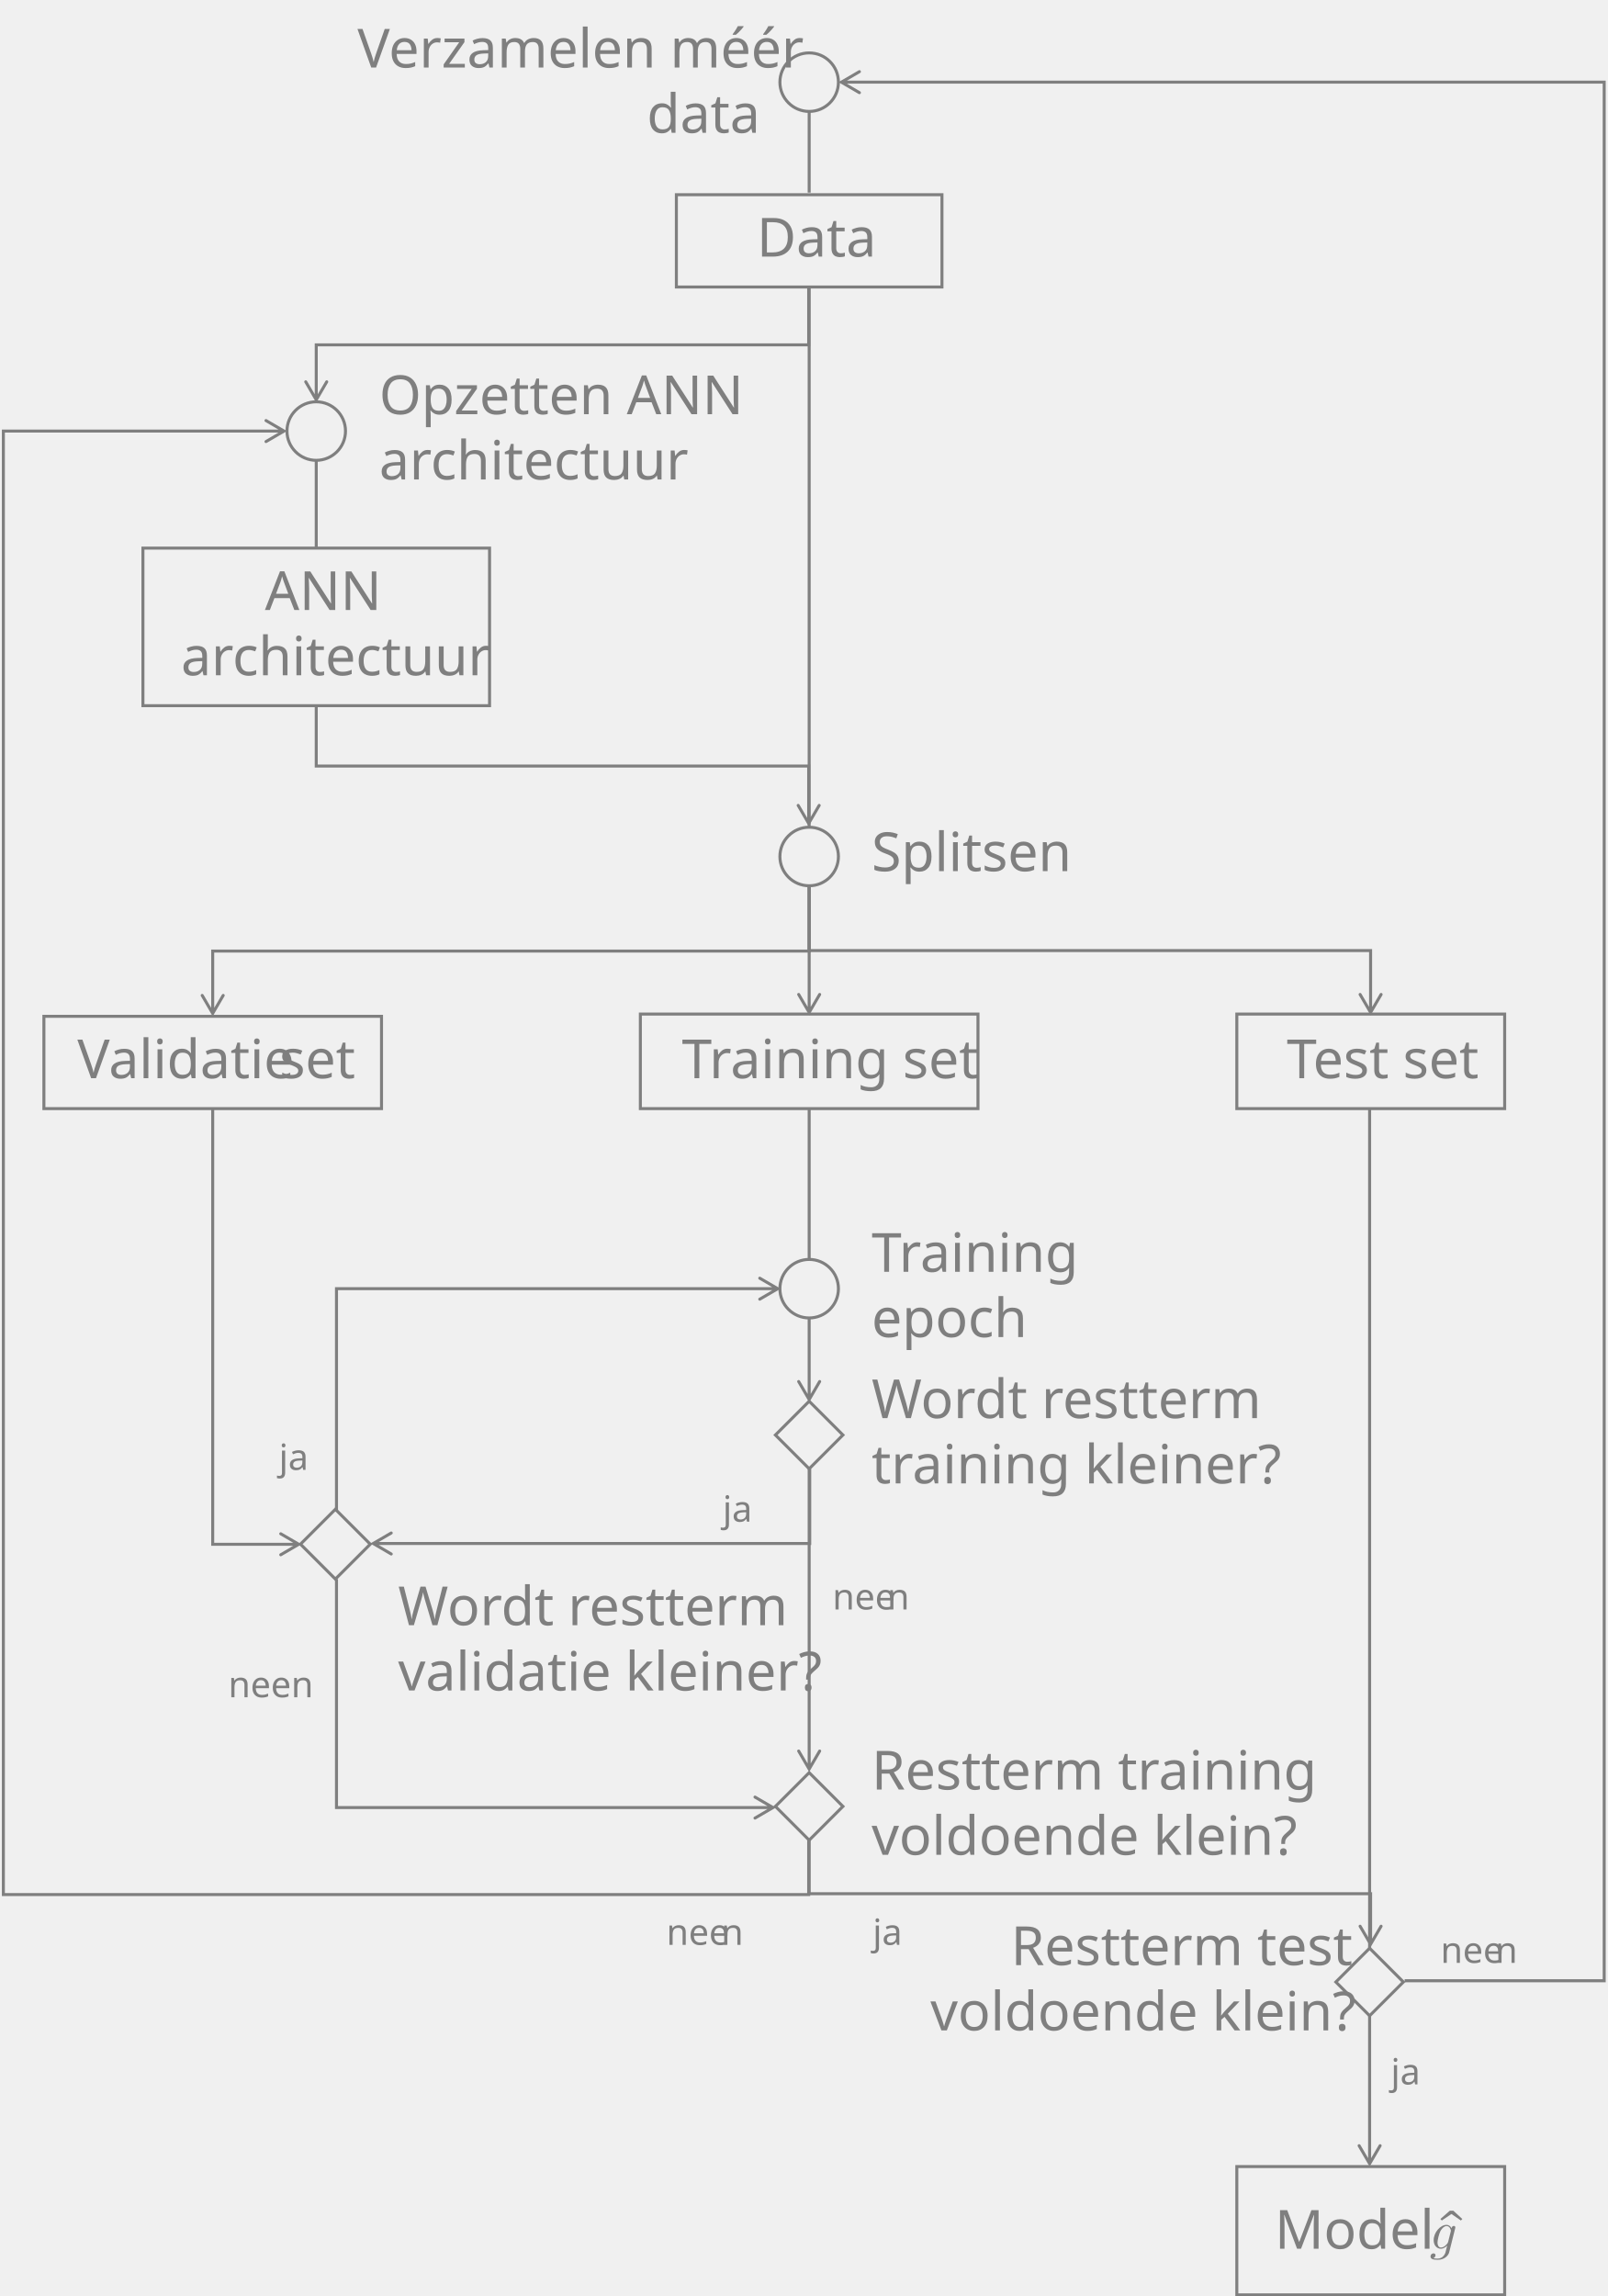
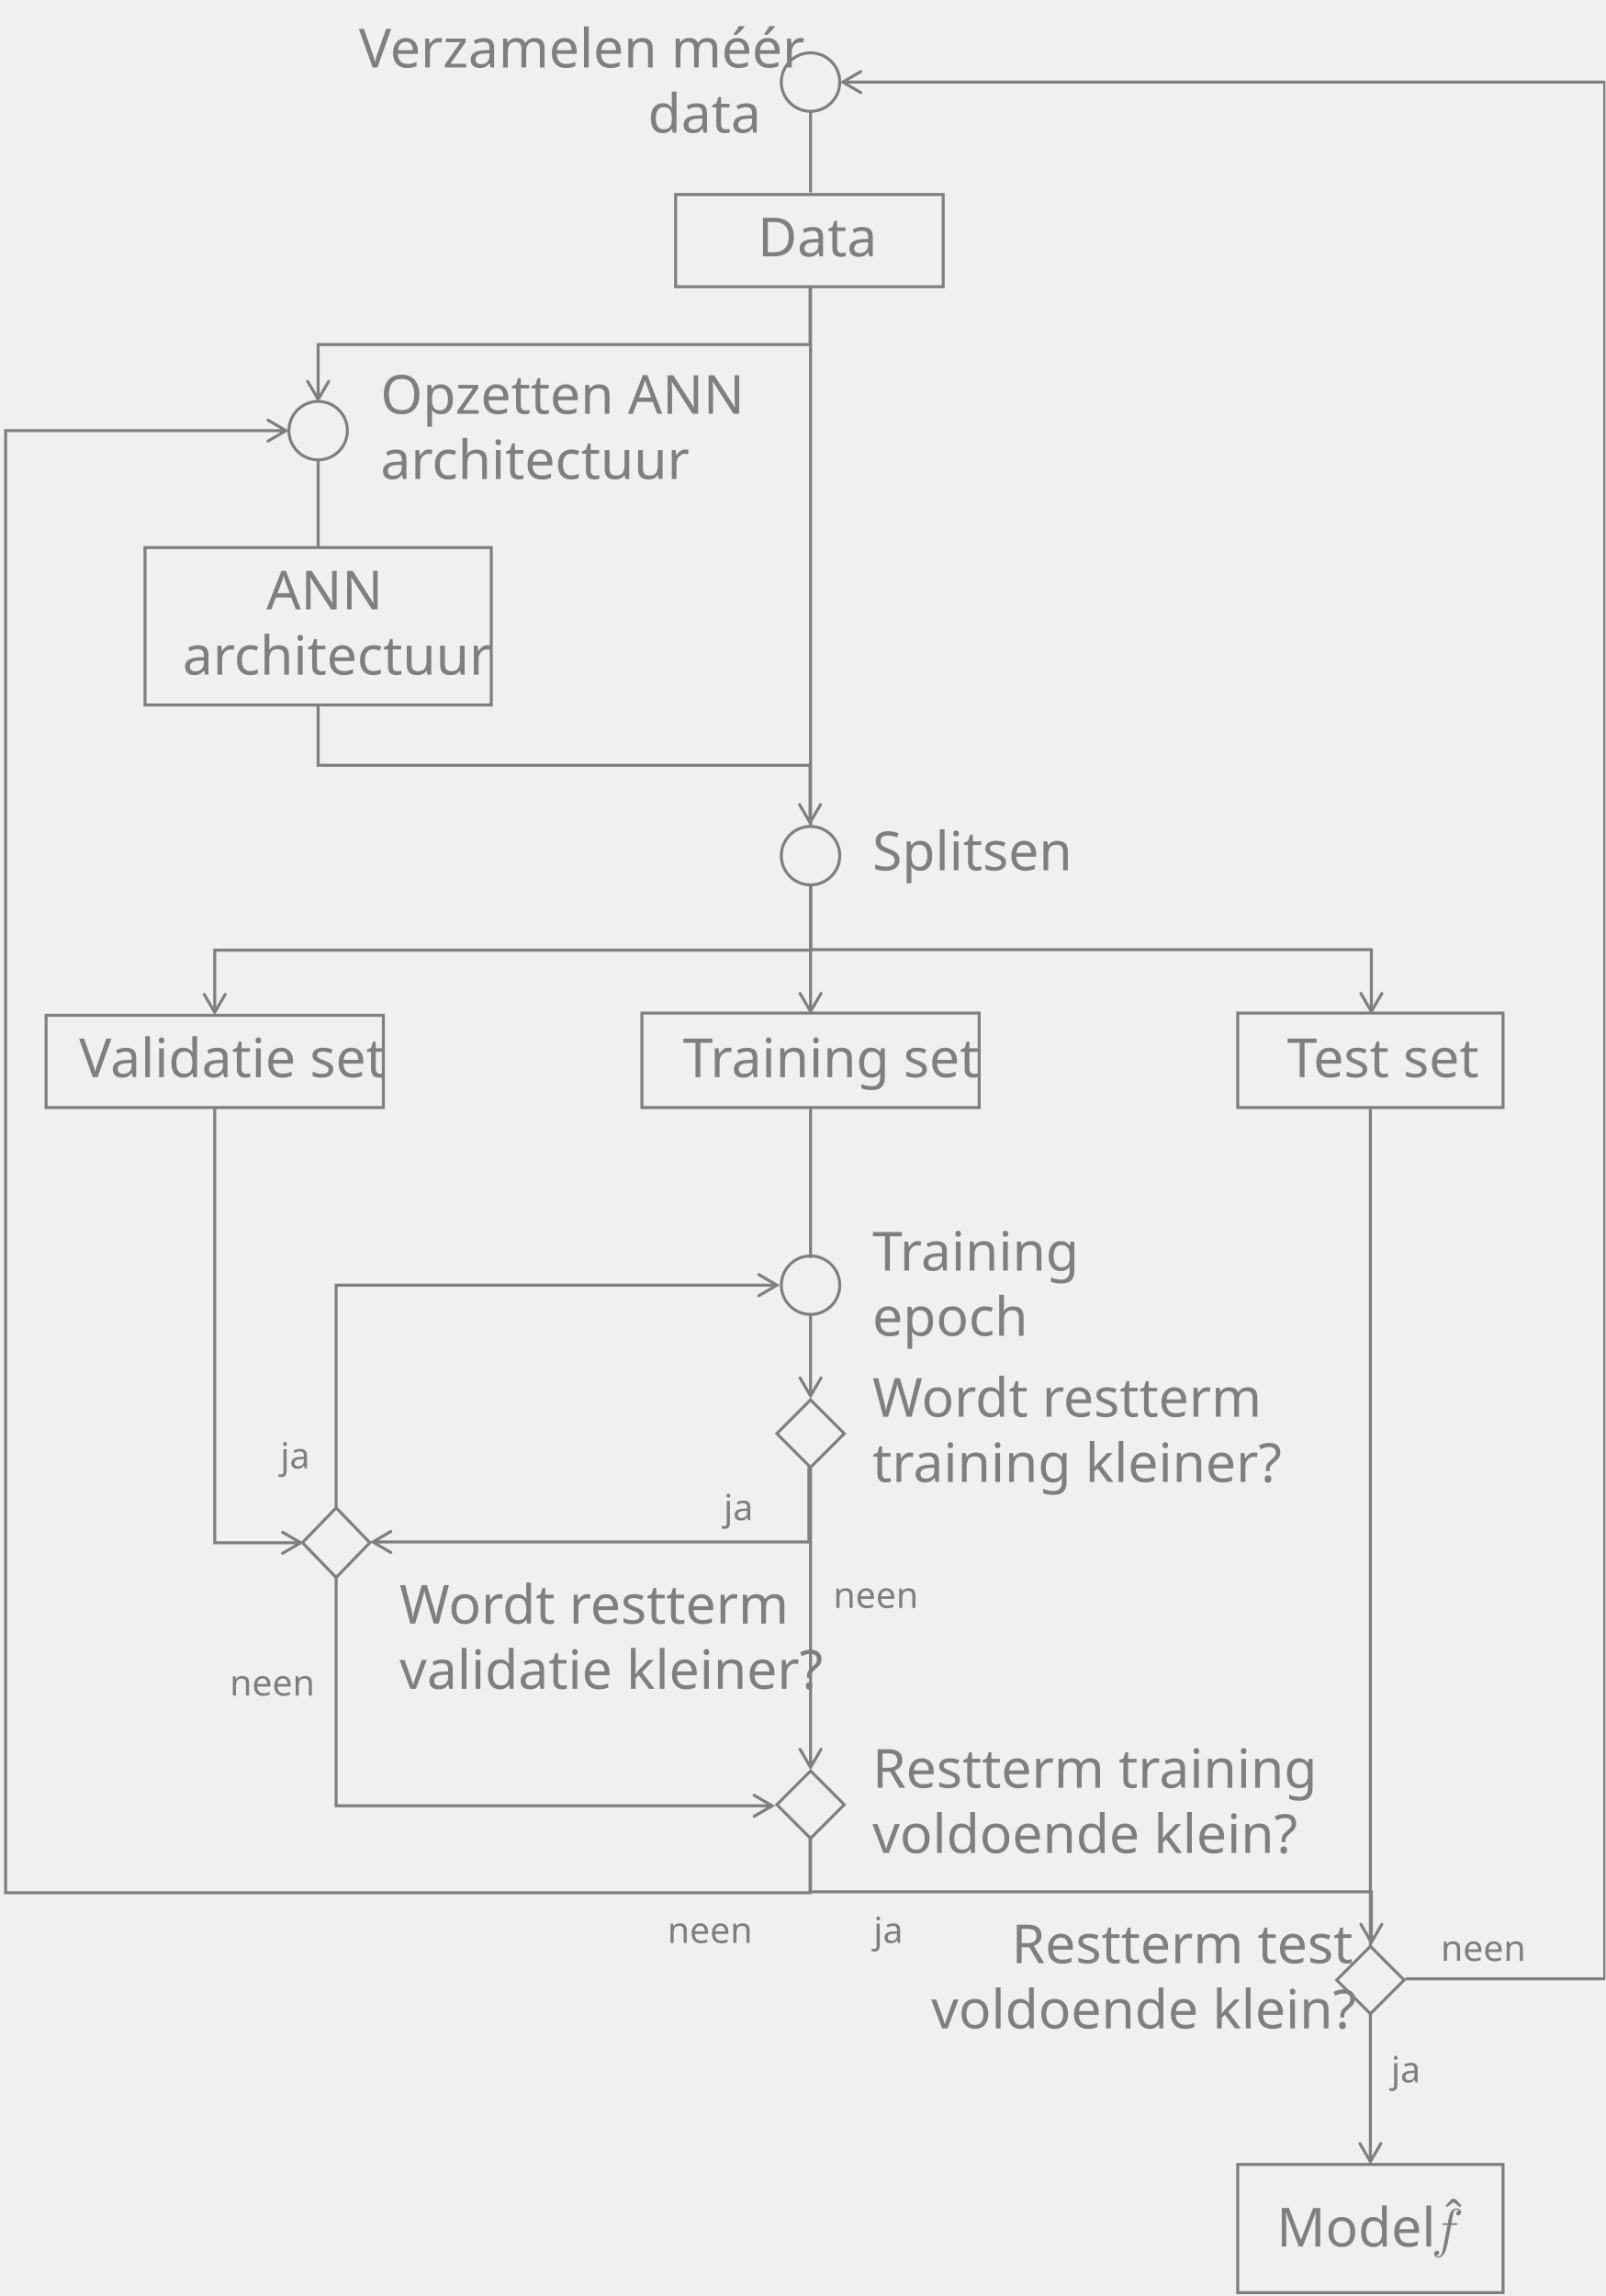
- <svg xmlns="http://www.w3.org/2000/svg" width="714" height="1020" overflow="hidden">
+ <svg xmlns="http://www.w3.org/2000/svg" width="714" height="1021" overflow="hidden">
  <defs>
    <clipPath id="clip0">
-       <rect x="97" y="-359" width="714" height="1020" />
+       <rect x="101" y="-62" width="714" height="1021" />
    </clipPath>
  </defs>
-   <g clip-path="url(#clip0)" transform="translate(-97 359)">
-     <path d="M456.5 133.5 456.5 200.463" stroke="#7F7F7F" stroke-width="1.333" stroke-miterlimit="8" fill="#FFFFFF" fill-rule="evenodd" />
-     <path d="M457.167 34.5 457.167 63.967 456.5 63.967 457.167 63.301 457.167 90.781 455.833 90.781 455.833 62.634 456.5 62.634 455.833 63.301 455.833 34.5ZM461.743 83.117 456.5 92.104 451.258 83.117C451.072 82.799 451.179 82.391 451.497 82.205 451.815 82.02 452.224 82.127 452.409 82.445L457.076 90.445 455.924 90.445 460.591 82.445C460.776 82.127 461.185 82.02 461.503 82.205 461.821 82.391 461.928 82.799 461.743 83.117Z" fill="#7F7F7F" />
-     <path d="M457.201 34.5 457.201 64.182 191.5 64.182 192.167 63.515 192.167 91.21 190.833 91.21 190.833 62.849 456.534 62.849 455.868 63.515 455.868 34.5ZM196.743 83.546 191.5 92.533 186.257 83.546C186.072 83.228 186.179 82.82 186.497 82.634 186.815 82.449 187.224 82.556 187.409 82.874L192.076 90.874 190.924 90.874 195.591 82.874C195.776 82.556 196.185 82.449 196.503 82.634 196.821 82.82 196.928 83.228 196.743 83.546Z" fill="#7F7F7F" />
-     <path d="M237.5-154.5 237.5-115.892" stroke="#7F7F7F" stroke-width="1.333" stroke-miterlimit="8" fill="#FFFFFF" fill-rule="evenodd" />
-     <rect x="397.5" y="-272.5" width="118" height="41" stroke="#7F7F7F" stroke-width="1.333" stroke-miterlimit="8" fill="none" />
-     <text fill="#7F7F7F" font-family="Calibri,Calibri_MSFontService,sans-serif" font-weight="400" font-size="24" transform="translate(433.233 -245)">Data</text>
-     <rect x="381.5" y="91.5" width="150" height="42" stroke="#7F7F7F" stroke-width="1.333" stroke-miterlimit="8" fill="none" />
-     <text fill="#7F7F7F" font-family="Calibri,Calibri_MSFontService,sans-serif" font-weight="400" font-size="24" transform="translate(399.947 120)">Training set</text>
-     <rect x="116.5" y="92.5" width="150" height="41" stroke="#7F7F7F" stroke-width="1.333" stroke-miterlimit="8" fill="none" />
-     <text fill="#7F7F7F" font-family="Calibri,Calibri_MSFontService,sans-serif" font-weight="400" font-size="24" transform="translate(131.366 120)">Validatie <tspan x="89.78" y="0">set</tspan>
+   <g clip-path="url(#clip0)" transform="translate(-101 62)">
+     <path d="M461.5 430.5 461.5 497.463" stroke="#7F7F7F" stroke-width="1.333" stroke-miterlimit="8" fill="#FFFFFF" fill-rule="evenodd" />
+     <path d="M462.167 331.5 462.167 360.967 461.5 360.967 462.167 360.301 462.167 387.781 460.833 387.781 460.833 359.634 461.5 359.634 460.833 360.301 460.833 331.5ZM466.743 380.117 461.5 389.104 456.258 380.117C456.072 379.799 456.179 379.391 456.497 379.205 456.815 379.02 457.224 379.127 457.409 379.445L462.076 387.445 460.924 387.445 465.591 379.445C465.776 379.127 466.185 379.02 466.503 379.205 466.821 379.391 466.928 379.799 466.743 380.117Z" fill="#7F7F7F" />
+     <path d="M462.201 331.5 462.201 361.176 196.5 361.176 197.167 360.509 197.167 388.198 195.833 388.198 195.833 359.843 461.534 359.843 460.868 360.509 460.868 331.5ZM201.743 380.534 196.5 389.521 191.257 380.534C191.072 380.216 191.179 379.808 191.497 379.622 191.815 379.437 192.224 379.544 192.409 379.862L197.076 387.862 195.924 387.862 200.591 379.862C200.776 379.544 201.185 379.437 201.503 379.622 201.821 379.808 201.928 380.216 201.743 380.534Z" fill="#7F7F7F" />
+     <path d="M242.5 142.5 242.5 181.108" stroke="#7F7F7F" stroke-width="1.333" stroke-miterlimit="8" fill="#FFFFFF" fill-rule="evenodd" />
+     <rect x="401.5" y="24.5" width="119" height="41" stroke="#7F7F7F" stroke-width="1.333" stroke-miterlimit="8" fill="none" />
+     <text fill="#7F7F7F" font-family="Calibri,Calibri_MSFontService,sans-serif" font-weight="400" font-size="24" transform="translate(438.022 52)">Data</text>
+     <rect x="386.5" y="388.5" width="150" height="42" stroke="#7F7F7F" stroke-width="1.333" stroke-miterlimit="8" fill="none" />
+     <text fill="#7F7F7F" font-family="Calibri,Calibri_MSFontService,sans-serif" font-weight="400" font-size="24" transform="translate(404.735 417)">Training set</text>
+     <rect x="121.5" y="389.5" width="150" height="41" stroke="#7F7F7F" stroke-width="1.333" stroke-miterlimit="8" fill="none" />
+     <text fill="#7F7F7F" font-family="Calibri,Calibri_MSFontService,sans-serif" font-weight="400" font-size="24" transform="translate(136.155 417)">Validatie set</text>
+     <path d="M448.5 318.5C448.5 311.32 454.32 305.5 461.5 305.5 468.68 305.5 474.5 311.32 474.5 318.5 474.5 325.68 468.68 331.5 461.5 331.5 454.32 331.5 448.5 325.68 448.5 318.5Z" stroke="#7F7F7F" stroke-width="1.333" stroke-miterlimit="8" fill="none" fill-rule="evenodd" />
+     <text fill="#7F7F7F" font-family="Calibri,Calibri_MSFontService,sans-serif" font-weight="400" font-size="24" transform="translate(489.029 325)">Splitsen</text>
+     <path d="M249.833 608.379 249.833 508.833 446.548 508.833 446.548 510.167 250.5 510.167 251.167 509.5 251.167 608.379ZM438.884 504.258 447.871 509.5 438.884 514.743C438.566 514.928 438.158 514.821 437.972 514.503 437.787 514.185 437.894 513.776 438.212 513.591L446.212 508.924 446.212 510.076 438.212 505.409C437.894 505.224 437.787 504.816 437.972 504.498 438.158 504.18 438.566 504.072 438.884 504.258Z" fill="#7F7F7F" />
+     <path d="M229.5 129.5C229.5 122.32 235.32 116.5 242.5 116.5 249.68 116.5 255.5 122.32 255.5 129.5 255.5 136.68 249.68 142.5 242.5 142.5 235.32 142.5 229.5 136.68 229.5 129.5Z" stroke="#7F7F7F" stroke-width="1.333" stroke-miterlimit="8" fill="none" fill-rule="evenodd" />
+     <text fill="#7F7F7F" font-family="Calibri,Calibri_MSFontService,sans-serif" font-weight="400" font-size="24" transform="translate(270.247 122)">Opzetten ANN<tspan x="0" y="29">architectuur</tspan>
    </text>
-     <path d="M443.5 21.5C443.5 14.32 449.32 8.5 456.5 8.5 463.68 8.5 469.5 14.32 469.5 21.5 469.5 28.68 463.68 34.5 456.5 34.5 449.32 34.5 443.5 28.68 443.5 21.5Z" stroke="#7F7F7F" stroke-width="1.333" stroke-miterlimit="8" fill="none" fill-rule="evenodd" />
-     <text fill="#7F7F7F" font-family="Calibri,Calibri_MSFontService,sans-serif" font-weight="400" font-size="24" transform="translate(484.24 28)">Splitsen</text>
-     <path d="M245.833 312.379 245.833 212.833 442.548 212.833 442.548 214.167 246.5 214.167 247.167 213.5 247.167 312.379ZM434.884 208.258 443.871 213.5 434.884 218.743C434.566 218.928 434.158 218.821 433.972 218.503 433.787 218.185 433.894 217.776 434.212 217.591L442.212 212.924 442.212 214.076 434.212 209.409C433.894 209.224 433.787 208.816 433.972 208.498 434.158 208.179 434.566 208.072 434.884 208.258Z" fill="#7F7F7F" />
-     <path d="M224.5-167.5C224.5-174.68 230.32-180.5 237.5-180.5 244.68-180.5 250.5-174.68 250.5-167.5 250.5-160.32 244.68-154.5 237.5-154.5 230.32-154.5 224.5-160.32 224.5-167.5Z" stroke="#7F7F7F" stroke-width="1.333" stroke-miterlimit="8" fill="none" fill-rule="evenodd" />
-     <text fill="#7F7F7F" font-family="Calibri,Calibri_MSFontService,sans-serif" font-weight="400" font-size="24" transform="translate(265.458 -175)">Opzetten ANN<tspan x="0" y="29">architectuur</tspan>
+     <path d="M461.5 65.5 461.5 305.644" stroke="#7F7F7F" stroke-width="1.333" stroke-miterlimit="8" fill="#FFFFFF" fill-rule="evenodd" />
+     <path d="M446.5 575.5 461.5 560.5 476.5 575.5 461.5 590.5Z" stroke="#7F7F7F" stroke-width="1.333" stroke-miterlimit="8" fill="none" fill-rule="evenodd" />
+     <text fill="#7F7F7F" font-family="Calibri,Calibri_MSFontService,sans-serif" font-weight="400" font-size="24" transform="translate(489.029 568)">Wordt restterm<tspan x="0" y="29">training kleiner?</tspan>
    </text>
-     <path d="M456.5-231.5 456.5 8.644" stroke="#7F7F7F" stroke-width="1.333" stroke-miterlimit="8" fill="#FFFFFF" fill-rule="evenodd" />
-     <path d="M441.5 278.5 456.5 263.5 471.5 278.5 456.5 293.5Z" stroke="#7F7F7F" stroke-width="1.333" stroke-miterlimit="8" fill="none" fill-rule="evenodd" />
-     <text fill="#7F7F7F" font-family="Calibri,Calibri_MSFontService,sans-serif" font-weight="400" font-size="24" transform="translate(484.24 271)">Wordt restterm<tspan x="0" y="29">training kleiner?</tspan>
+     <path d="M448.5 509.5C448.5 502.32 454.32 496.5 461.5 496.5 468.68 496.5 474.5 502.32 474.5 509.5 474.5 516.68 468.68 522.5 461.5 522.5 454.32 522.5 448.5 516.68 448.5 509.5Z" stroke="#7F7F7F" stroke-width="1.333" stroke-miterlimit="8" fill="none" fill-rule="evenodd" />
+     <text fill="#7F7F7F" font-family="Calibri,Calibri_MSFontService,sans-serif" font-weight="400" font-size="24" transform="translate(489.029 503)">Training<tspan x="0" y="29">epoch</tspan>
    </text>
-     <path d="M443.5 213.5C443.5 206.32 449.32 200.5 456.5 200.5 463.68 200.5 469.5 206.32 469.5 213.5 469.5 220.68 463.68 226.5 456.5 226.5 449.32 226.5 443.5 220.68 443.5 213.5Z" stroke="#7F7F7F" stroke-width="1.333" stroke-miterlimit="8" fill="none" fill-rule="evenodd" />
-     <text fill="#7F7F7F" font-family="Calibri,Calibri_MSFontService,sans-serif" font-weight="400" font-size="24" transform="translate(484.24 206)">Training<tspan x="0" y="29">epoch</tspan>
+     <path d="M461.5 522.5 461.5 560.063" fill="#FFFFFF" fill-rule="evenodd" />
+     <path d="M462.167 522.5 462.167 558.742 460.833 558.742 460.833 522.5ZM466.743 551.078 461.5 560.066 456.258 551.078C456.072 550.76 456.18 550.352 456.498 550.167 456.816 549.981 457.224 550.089 457.409 550.407L462.076 558.407 460.924 558.407 465.591 550.407C465.776 550.089 466.185 549.981 466.503 550.167 466.821 550.352 466.928 550.76 466.743 551.078Z" fill="#7F7F7F" />
+     <rect x="651.5" y="388.5" width="118" height="42" stroke="#7F7F7F" stroke-width="1.333" stroke-miterlimit="8" fill="none" />
+     <text fill="#7F7F7F" font-family="Calibri,Calibri_MSFontService,sans-serif" font-weight="400" font-size="24" transform="translate(673.464 417)">Test set</text>
+     <path d="M0-0.667 29.467-0.667 29.467 249.435 28.801 248.768 56.281 248.768 56.281 250.102 28.134 250.102 28.134 0 28.801 0.667 0 0.667ZM48.617 244.193 57.604 249.435 48.617 254.678C48.299 254.863 47.891 254.756 47.705 254.438 47.52 254.12 47.627 253.711 47.945 253.526L55.945 248.859 55.945 250.011 47.945 245.344C47.627 245.159 47.52 244.751 47.705 244.433 47.891 244.115 48.299 244.007 48.617 244.193Z" fill="#7F7F7F" transform="matrix(-4.37114e-08 1 1 4.37114e-08 461.5 331.5)" />
+     <path d="M235.5 624 250.5 608.5 265.5 624 250.5 639.5Z" stroke="#7F7F7F" stroke-width="1.333" stroke-miterlimit="8" fill="none" fill-rule="evenodd" />
+     <text fill="#7F7F7F" font-family="Calibri,Calibri_MSFontService,sans-serif" font-weight="400" font-size="24" transform="translate(278.661 660)">Wordt restterm<tspan x="0" y="29">validatie kleiner?</tspan>
    </text>
-     <path d="M456.5 226.5 456.5 264.062" fill="#FFFFFF" fill-rule="evenodd" />
-     <path d="M457.167 226.5 457.167 262.742 455.833 262.742 455.833 226.5ZM461.743 255.078 456.5 264.066 451.258 255.078C451.072 254.76 451.18 254.352 451.498 254.167 451.816 253.981 452.224 254.089 452.409 254.407L457.076 262.407 455.924 262.407 460.591 254.407C460.776 254.089 461.185 253.981 461.503 254.167 461.821 254.352 461.928 254.76 461.743 255.078Z" fill="#7F7F7F" />
-     <rect x="646.5" y="91.5" width="119" height="42" stroke="#7F7F7F" stroke-width="1.333" stroke-miterlimit="8" fill="none" />
-     <text fill="#7F7F7F" font-family="Calibri,Calibri_MSFontService,sans-serif" font-weight="400" font-size="24" transform="translate(668.675 120)">Test set</text>
-     <path d="M0-0.667 29.467-0.667 29.467 249.435 28.801 248.768 56.281 248.768 56.281 250.102 28.134 250.102 28.134 0 28.801 0.667 0 0.667ZM48.617 244.193 57.604 249.435 48.617 254.678C48.299 254.863 47.891 254.756 47.705 254.438 47.52 254.12 47.627 253.711 47.945 253.526L55.945 248.859 55.945 250.011 47.945 245.344C47.627 245.159 47.52 244.751 47.705 244.433 47.891 244.115 48.299 244.007 48.617 244.193Z" fill="#7F7F7F" transform="matrix(-4.37114e-08 1 1 4.37114e-08 456.5 34.5001)" />
-     <path d="M230.5 327 246 311.5 261.5 327 246 342.5Z" stroke="#7F7F7F" stroke-width="1.333" stroke-miterlimit="8" fill="none" fill-rule="evenodd" />
-     <text fill="#7F7F7F" font-family="Calibri,Calibri_MSFontService,sans-serif" font-weight="400" font-size="24" transform="translate(273.872 363)">Wordt restterm<tspan x="0" y="29">validatie kleiner?</tspan>
+     <path d="M461.415 590.5 461.415 624.363 266.82 624.363 266.82 623.03 460.748 623.03 460.082 623.696 460.082 590.5ZM274.484 628.939 265.497 623.696 274.484 618.454C274.802 618.268 275.21 618.376 275.396 618.694 275.581 619.012 275.474 619.42 275.156 619.606L267.156 624.272 267.156 623.121 275.156 627.787C275.474 627.973 275.581 628.381 275.396 628.699 275.21 629.017 274.802 629.125 274.484 628.939Z" fill="#7F7F7F" />
+     <path d="M446.5 740.5 461.5 725.5 476.5 740.5 461.5 755.5Z" stroke="#7F7F7F" stroke-width="1.333" stroke-miterlimit="8" fill="none" fill-rule="evenodd" />
+     <text fill="#7F7F7F" font-family="Calibri,Calibri_MSFontService,sans-serif" font-weight="400" font-size="24" transform="translate(489.029 733)">Restterm training<tspan x="0" y="29">voldoende klein?</tspan>
    </text>
-     <path d="M457.415 293.5 457.415 327.363 262.82 327.363 262.82 326.03 456.748 326.03 456.082 326.696 456.082 293.5ZM270.484 331.939 261.497 326.696 270.484 321.454C270.802 321.268 271.21 321.376 271.396 321.694 271.581 322.012 271.474 322.42 271.156 322.606L263.156 327.272 263.156 326.121 271.156 330.787C271.474 330.973 271.581 331.381 271.396 331.699 271.21 332.017 270.802 332.124 270.484 331.939Z" fill="#7F7F7F" />
-     <path d="M441.5 443.5 456.5 428.5 471.5 443.5 456.5 458.5Z" stroke="#7F7F7F" stroke-width="1.333" stroke-miterlimit="8" fill="none" fill-rule="evenodd" />
-     <text fill="#7F7F7F" font-family="Calibri,Calibri_MSFontService,sans-serif" font-weight="400" font-size="24" transform="translate(484.24 436)">Restterm training<tspan x="0" y="29">voldoende klein?</tspan>
+     <path d="M461.5 590.5 461.5 725.214" fill="#FFFFFF" fill-rule="evenodd" />
+     <path d="M462.167 590.5 462.167 723.894 460.833 723.894 460.833 590.5ZM466.743 716.23 461.5 725.217 456.258 716.23C456.072 715.912 456.18 715.504 456.498 715.318 456.816 715.133 457.224 715.24 457.409 715.558L462.076 723.558 460.924 723.558 465.591 715.558C465.776 715.24 466.185 715.133 466.503 715.318 466.821 715.504 466.928 715.912 466.743 716.23Z" fill="#7F7F7F" />
+     <rect x="651.5" y="900.5" width="118" height="57" stroke="#7F7F7F" stroke-width="1.333" stroke-miterlimit="8" fill="none" />
+     <text fill="#7F7F7F" font-family="Calibri,Calibri_MSFontService,sans-serif" font-weight="400" font-size="24" transform="translate(668.767 937)">Model <tspan font-family="Cambria Math,Cambria Math_MSFontService,sans-serif" x="68.833" y="0">𝑓</tspan>
    </text>
-     <path d="M456.5 293.5 456.5 428.214" fill="#FFFFFF" fill-rule="evenodd" />
-     <path d="M457.167 293.5 457.167 426.894 455.833 426.894 455.833 293.5ZM461.743 419.23 456.5 428.217 451.258 419.23C451.072 418.912 451.18 418.504 451.498 418.318 451.816 418.133 452.224 418.24 452.409 418.558L457.076 426.558 455.924 426.558 460.591 418.558C460.776 418.24 461.185 418.133 461.503 418.318 461.821 418.504 461.928 418.912 461.743 419.23Z" fill="#7F7F7F" />
-     <rect x="646.5" y="603.5" width="119" height="57" stroke="#7F7F7F" stroke-width="1.333" stroke-miterlimit="8" fill="none" />
-     <text fill="#7F7F7F" font-family="Calibri,Calibri_MSFontService,sans-serif" font-weight="400" font-size="24" transform="translate(663.372 640)">Model <tspan font-family="Cambria Math,Cambria Math_MSFontService,sans-serif" x="68.833" y="0">𝑔</tspan>
+     <path d="M4.383-16.184 7.055-13.207 6.387-12.527 3.598-14.695 3.469-14.695 0.656-12.527 0-13.207 2.812-16.184Z" fill="#7F7F7F" transform="translate(743.921 932)" />
+     <path d="M695.5 818.5 710.5 803.5 725.5 818.5 710.5 833.5Z" stroke="#7F7F7F" stroke-width="1.333" stroke-miterlimit="8" fill="none" fill-rule="evenodd" />
+     <text fill="#7F7F7F" font-family="Calibri,Calibri_MSFontService,sans-serif" font-weight="400" font-size="24" transform="translate(550.918 811)">Restterm test<tspan x="-35.76" y="29">voldoende klein?</tspan>
    </text>
-     <path d="M5.754-16.898 9.738-13.207 9.105-12.539 4.969-15.387 4.84-15.387 0.633-12.539 0-13.207 4.184-16.898Z" fill="#7F7F7F" transform="translate(736.945 640)" />
-     <path d="M690.5 521.5 705.5 506.5 720.5 521.5 705.5 536.5Z" stroke="#7F7F7F" stroke-width="1.333" stroke-miterlimit="8" fill="none" fill-rule="evenodd" />
-     <text fill="#7F7F7F" font-family="Calibri,Calibri_MSFontService,sans-serif" font-weight="400" font-size="24" transform="translate(546.129 514)">Restterm test<tspan x="-35.76" y="29">voldoende klein?</tspan>
+     <path d="M0-0.667 24.436-0.667 24.436 249.435 23.769 248.768 46.218 248.768 46.218 250.102 23.103 250.102 23.103 0 23.769 0.667 0 0.667ZM38.554 244.193 47.541 249.435 38.554 254.678C38.236 254.863 37.828 254.756 37.642 254.438 37.457 254.12 37.564 253.711 37.882 253.526L45.882 248.859 45.882 250.011 37.882 245.344C37.564 245.159 37.457 244.751 37.642 244.433 37.828 244.115 38.236 244.007 38.554 244.193Z" fill="#7F7F7F" transform="matrix(-4.37114e-08 1 1 4.37114e-08 461.5 755.5)" />
+     <path d="M710.5 430.5 710.5 803.757" stroke="#7F7F7F" stroke-width="1.333" stroke-miterlimit="8" fill="#FFFFFF" fill-rule="evenodd" />
+     <path d="M710.5 833.5 710.5 900.539" fill="#FFFFFF" fill-rule="evenodd" />
+     <path d="M711.167 833.5 711.167 899.219 709.833 899.219 709.833 833.5ZM715.743 891.555 710.5 900.542 705.258 891.555C705.072 891.237 705.18 890.829 705.498 890.643 705.816 890.458 706.224 890.565 706.409 890.883L711.076 898.883 709.924 898.883 714.591 890.883C714.776 890.565 715.185 890.458 715.503 890.643 715.821 890.829 715.928 891.237 715.743 891.555Z" fill="#7F7F7F" />
+     <path d="M0-0.667 102.184-0.667 102.184 193.928 100.851 193.928 100.851 0 101.518 0.667 0 0.667ZM106.76 186.264 101.518 195.251 96.275 186.264C96.09 185.946 96.197 185.538 96.515 185.352 96.833 185.167 97.241 185.274 97.427 185.592L102.093 193.592 100.942 193.592 105.608 185.592C105.794 185.274 106.202 185.167 106.52 185.352 106.838 185.538 106.946 185.946 106.76 186.264Z" fill="#7F7F7F" transform="matrix(-4.37114e-08 1 1 4.37114e-08 250.5 639.5)" />
+     <path d="M0-0.667 194.211-0.667 194.211 38.227 192.878 38.227 192.878 0 193.544 0.667 0 0.667ZM198.787 30.562 193.544 39.55 188.302 30.562C188.116 30.244 188.224 29.836 188.542 29.651 188.86 29.465 189.268 29.573 189.454 29.89L194.12 37.891 192.969 37.891 197.635 29.89C197.821 29.573 198.229 29.465 198.547 29.651 198.865 29.836 198.973 30.244 198.787 30.562Z" fill="#7F7F7F" transform="matrix(-4.37114e-08 1 1 4.37114e-08 196.5 430.5)" />
+     <rect x="165.5" y="181.5" width="154" height="70" stroke="#7F7F7F" stroke-width="1.333" stroke-miterlimit="8" fill="none" />
+     <text fill="#7F7F7F" font-family="Calibri,Calibri_MSFontService,sans-serif" font-weight="400" font-size="24" transform="translate(219.487 209)">ANN <tspan x="-37.28" y="29">architectuur</tspan>
    </text>
-     <path d="M0-0.667 24.436-0.667 24.436 249.435 23.769 248.768 46.218 248.768 46.218 250.102 23.103 250.102 23.103 0 23.769 0.667 0 0.667ZM38.554 244.193 47.541 249.435 38.554 254.678C38.236 254.863 37.828 254.756 37.642 254.438 37.457 254.12 37.564 253.711 37.882 253.526L45.882 248.859 45.882 250.011 37.882 245.344C37.564 245.159 37.457 244.751 37.642 244.433 37.828 244.115 38.236 244.007 38.554 244.193Z" fill="#7F7F7F" transform="matrix(-4.37114e-08 1 1 4.37114e-08 456.5 458.5)" />
-     <path d="M705.5 133.5 705.5 506.757" stroke="#7F7F7F" stroke-width="1.333" stroke-miterlimit="8" fill="#FFFFFF" fill-rule="evenodd" />
-     <path d="M705.5 536.5 705.5 603.539" fill="#FFFFFF" fill-rule="evenodd" />
-     <path d="M706.167 536.5 706.167 602.219 704.833 602.219 704.833 536.5ZM710.743 594.555 705.5 603.542 700.258 594.555C700.072 594.237 700.18 593.829 700.498 593.643 700.816 593.458 701.224 593.565 701.409 593.883L706.076 601.883 704.924 601.883 709.591 593.883C709.776 593.565 710.185 593.458 710.503 593.643 710.821 593.829 710.928 594.237 710.743 594.555Z" fill="#7F7F7F" />
-     <path d="M0-0.667 102.184-0.667 102.184 193.928 100.851 193.928 100.851 0 101.518 0.667 0 0.667ZM106.76 186.264 101.518 195.251 96.275 186.264C96.09 185.946 96.197 185.538 96.515 185.352 96.833 185.167 97.241 185.274 97.427 185.592L102.093 193.592 100.942 193.592 105.608 185.592C105.794 185.274 106.202 185.167 106.52 185.352 106.838 185.538 106.946 185.946 106.76 186.264Z" fill="#7F7F7F" transform="matrix(-4.37114e-08 1 1 4.37114e-08 246.5 342.5)" />
-     <path d="M0-0.667 194.211-0.667 194.211 38.227 192.878 38.227 192.878 0 193.544 0.667 0 0.667ZM198.787 30.562 193.544 39.55 188.302 30.562C188.116 30.244 188.224 29.836 188.542 29.651 188.86 29.465 189.268 29.573 189.454 29.89L194.12 37.891 192.969 37.891 197.635 29.89C197.821 29.573 198.229 29.465 198.547 29.651 198.865 29.836 198.973 30.244 198.787 30.562Z" fill="#7F7F7F" transform="matrix(-4.37114e-08 1 1 4.37114e-08 191.5 133.5)" />
-     <rect x="160.5" y="-115.5" width="154" height="70" stroke="#7F7F7F" stroke-width="1.333" stroke-miterlimit="8" fill="none" />
-     <text fill="#7F7F7F" font-family="Calibri,Calibri_MSFontService,sans-serif" font-weight="400" font-size="24" transform="translate(214.698 -88)">ANN <tspan x="-37.28" y="29">architectuur</tspan>
+     <path d="M448.5-25.5C448.5-32.68 454.32-38.5 461.5-38.5 468.68-38.5 474.5-32.68 474.5-25.5 474.5-18.32 468.68-12.5 461.5-12.5 454.32-12.5 448.5-18.32 448.5-25.5Z" stroke="#7F7F7F" stroke-width="1.333" stroke-miterlimit="8" fill="none" fill-rule="evenodd" />
+     <text fill="#7F7F7F" font-family="Calibri,Calibri_MSFontService,sans-serif" font-weight="400" font-size="24" transform="translate(260.596 -32)">Verzamelen méér<tspan x="128.587" y="29">data</tspan>
    </text>
-     <path d="M443.5-322.5C443.5-329.68 449.32-335.5 456.5-335.5 463.68-335.5 469.5-329.68 469.5-322.5 469.5-315.32 463.68-309.5 456.5-309.5 449.32-309.5 443.5-315.32 443.5-322.5Z" stroke="#7F7F7F" stroke-width="1.333" stroke-miterlimit="8" fill="none" fill-rule="evenodd" />
-     <text fill="#7F7F7F" font-family="Calibri,Calibri_MSFontService,sans-serif" font-weight="400" font-size="24" transform="translate(255.807 -329)">Verzamelen méér<tspan x="128.587" y="29">data</tspan>
-     </text>
-     <path d="M456.5-309.5 456.5-273.427" stroke="#7F7F7F" stroke-width="1.333" stroke-miterlimit="8" fill="#FFFFFF" fill-rule="evenodd" />
-     <path d="M0-0.667 27.476-0.667 27.476 218.782 26.809 218.116 52.298 218.116 52.298 219.449 26.143 219.449 26.143 0 26.809 0.667 0 0.667ZM44.634 213.54 53.622 218.782 44.634 224.025C44.316 224.21 43.908 224.103 43.723 223.785 43.537 223.467 43.645 223.059 43.963 222.873L51.963 218.206 51.963 219.358 43.963 214.691C43.645 214.506 43.537 214.098 43.723 213.78 43.908 213.462 44.316 213.354 44.634 213.54Z" fill="#7F7F7F" transform="matrix(-4.37114e-08 1 1 4.37114e-08 237.5 -45.5)" />
-     <path d="M0 0.667-24.001 0.667-23.334 0-23.334 357.783-24.001 357.117 626.16 357.117 625.493 357.783 625.493 233.102 626.826 233.102 626.826 358.45-24.667 358.45-24.667-0.667 0-0.667ZM620.917 240.766 626.16 231.779 631.402 240.766C631.588 241.084 631.48 241.493 631.162 241.678 630.844 241.864 630.436 241.756 630.25 241.438L625.584 233.438 626.736 233.438 622.069 241.438C621.883 241.756 621.475 241.864 621.157 241.678 620.839 241.493 620.732 241.084 620.917 240.766Z" fill="#7F7F7F" transform="matrix(-4.37114e-08 -1 -1 4.37114e-08 456.282 458.66)" />
-     <path d="M456.949-231.5 456.949-205.118 237.5-205.118 238.167-205.785 238.167-181.39 236.833-181.39 236.833-206.452 456.282-206.452 455.616-205.785 455.616-231.5ZM242.743-189.054 237.5-180.067 232.257-189.054C232.072-189.372 232.179-189.78 232.497-189.966 232.815-190.151 233.224-190.044 233.409-189.726L238.076-181.726 236.924-181.726 241.591-189.726C241.776-190.044 242.185-190.151 242.503-189.966 242.821-189.78 242.928-189.372 242.743-189.054Z" fill="#7F7F7F" />
-     <path d="M721.055 520.28 809.723 520.28 809.056 520.947 809.056-322.5 809.723-321.833 470.821-321.833 470.821-323.167 810.39-323.167 810.39 521.614 721.055 521.614ZM478.484-317.258 469.497-322.5 478.484-327.742C478.802-327.928 479.21-327.821 479.396-327.503 479.581-327.185 479.474-326.776 479.156-326.591L471.156-321.924 471.156-323.076 479.156-318.409C479.474-318.224 479.581-317.815 479.396-317.497 479.21-317.179 478.802-317.072 478.484-317.258Z" fill="#7F7F7F" />
-     <text fill="#7F7F7F" font-family="Calibri,Calibri_MSFontService,sans-serif" font-weight="400" font-size="16" transform="translate(418.088 317)">ja<tspan x="48.749" y="39">nee</tspan>
-       <tspan x="73.083" y="39">n</tspan>
+     <path d="M461.5-12.5 461.5 23.573" stroke="#7F7F7F" stroke-width="1.333" stroke-miterlimit="8" fill="#FFFFFF" fill-rule="evenodd" />
+     <path d="M0-0.667 27.476-0.667 27.476 218.782 26.809 218.116 52.298 218.116 52.298 219.449 26.143 219.449 26.143 0 26.809 0.667 0 0.667ZM44.634 213.54 53.622 218.782 44.634 224.025C44.316 224.21 43.908 224.103 43.723 223.785 43.537 223.467 43.645 223.059 43.963 222.873L51.963 218.206 51.963 219.358 43.963 214.691C43.645 214.506 43.537 214.098 43.723 213.78 43.908 213.462 44.316 213.354 44.634 213.54Z" fill="#7F7F7F" transform="matrix(-4.37114e-08 1 1 4.37114e-08 242.5 251.5)" />
+     <path d="M0 0.667-24.001 0.667-23.334 0-23.334 357.783-24.001 357.117 626.16 357.117 625.493 357.783 625.493 233.102 626.826 233.102 626.826 358.45-24.667 358.45-24.667-0.667 0-0.667ZM620.917 240.766 626.16 231.779 631.402 240.766C631.588 241.084 631.48 241.493 631.162 241.678 630.844 241.864 630.436 241.756 630.25 241.438L625.584 233.438 626.736 233.438 622.069 241.438C621.883 241.756 621.475 241.864 621.157 241.678 620.839 241.493 620.732 241.084 620.917 240.766Z" fill="#7F7F7F" transform="matrix(-4.37114e-08 -1 -1 4.37114e-08 461.282 755.66)" />
+     <path d="M461.949 65.5 461.949 91.882 242.5 91.882 243.167 91.215 243.167 115.61 241.833 115.61 241.833 90.549 461.282 90.549 460.616 91.215 460.616 65.5ZM247.743 107.946 242.5 116.933 237.257 107.946C237.072 107.628 237.179 107.22 237.497 107.034 237.815 106.849 238.224 106.956 238.409 107.274L243.076 115.274 241.924 115.274 246.591 107.274C246.776 106.956 247.185 106.849 247.503 107.034 247.821 107.22 247.928 107.628 247.743 107.946Z" fill="#7F7F7F" />
+     <path d="M726.055 817.28 814.723 817.28 814.056 817.947 814.056-25.5 814.723-24.833 475.821-24.833 475.821-26.167 815.39-26.167 815.39 818.614 726.055 818.614ZM483.484-20.258 474.497-25.5 483.484-30.742C483.802-30.928 484.21-30.821 484.396-30.503 484.581-30.185 484.474-29.776 484.156-29.591L476.156-24.924 476.156-26.076 484.156-21.409C484.474-21.224 484.581-20.815 484.396-20.497 484.21-20.179 483.802-20.072 483.484-20.258Z" fill="#7F7F7F" />
+     <text fill="#7F7F7F" font-family="Calibri,Calibri_MSFontService,sans-serif" font-weight="400" font-size="16" transform="translate(422.877 614)">ja<tspan x="48.749" y="39">neen</tspan>
      <tspan x="-197.165" y="-23">ja</tspan>
      <tspan x="66.649" y="188">ja</tspan>
      <tspan x="296.84" y="250">ja</tspan>
-       <tspan x="-219.681" y="78">nee</tspan>n<tspan x="-25.025" y="188">nee</tspan>
-       <tspan x="-0.691" y="188">n</tspan>
-       <tspan x="318.92" y="196">nee</tspan>
-       <tspan x="343.254" y="196">n</tspan>
+       <tspan x="-219.681" y="78">neen</tspan>
+       <tspan x="-25.025" y="188">neen</tspan>
+       <tspan x="318.92" y="196">neen</tspan>
    </text>
  </g>
</svg>
